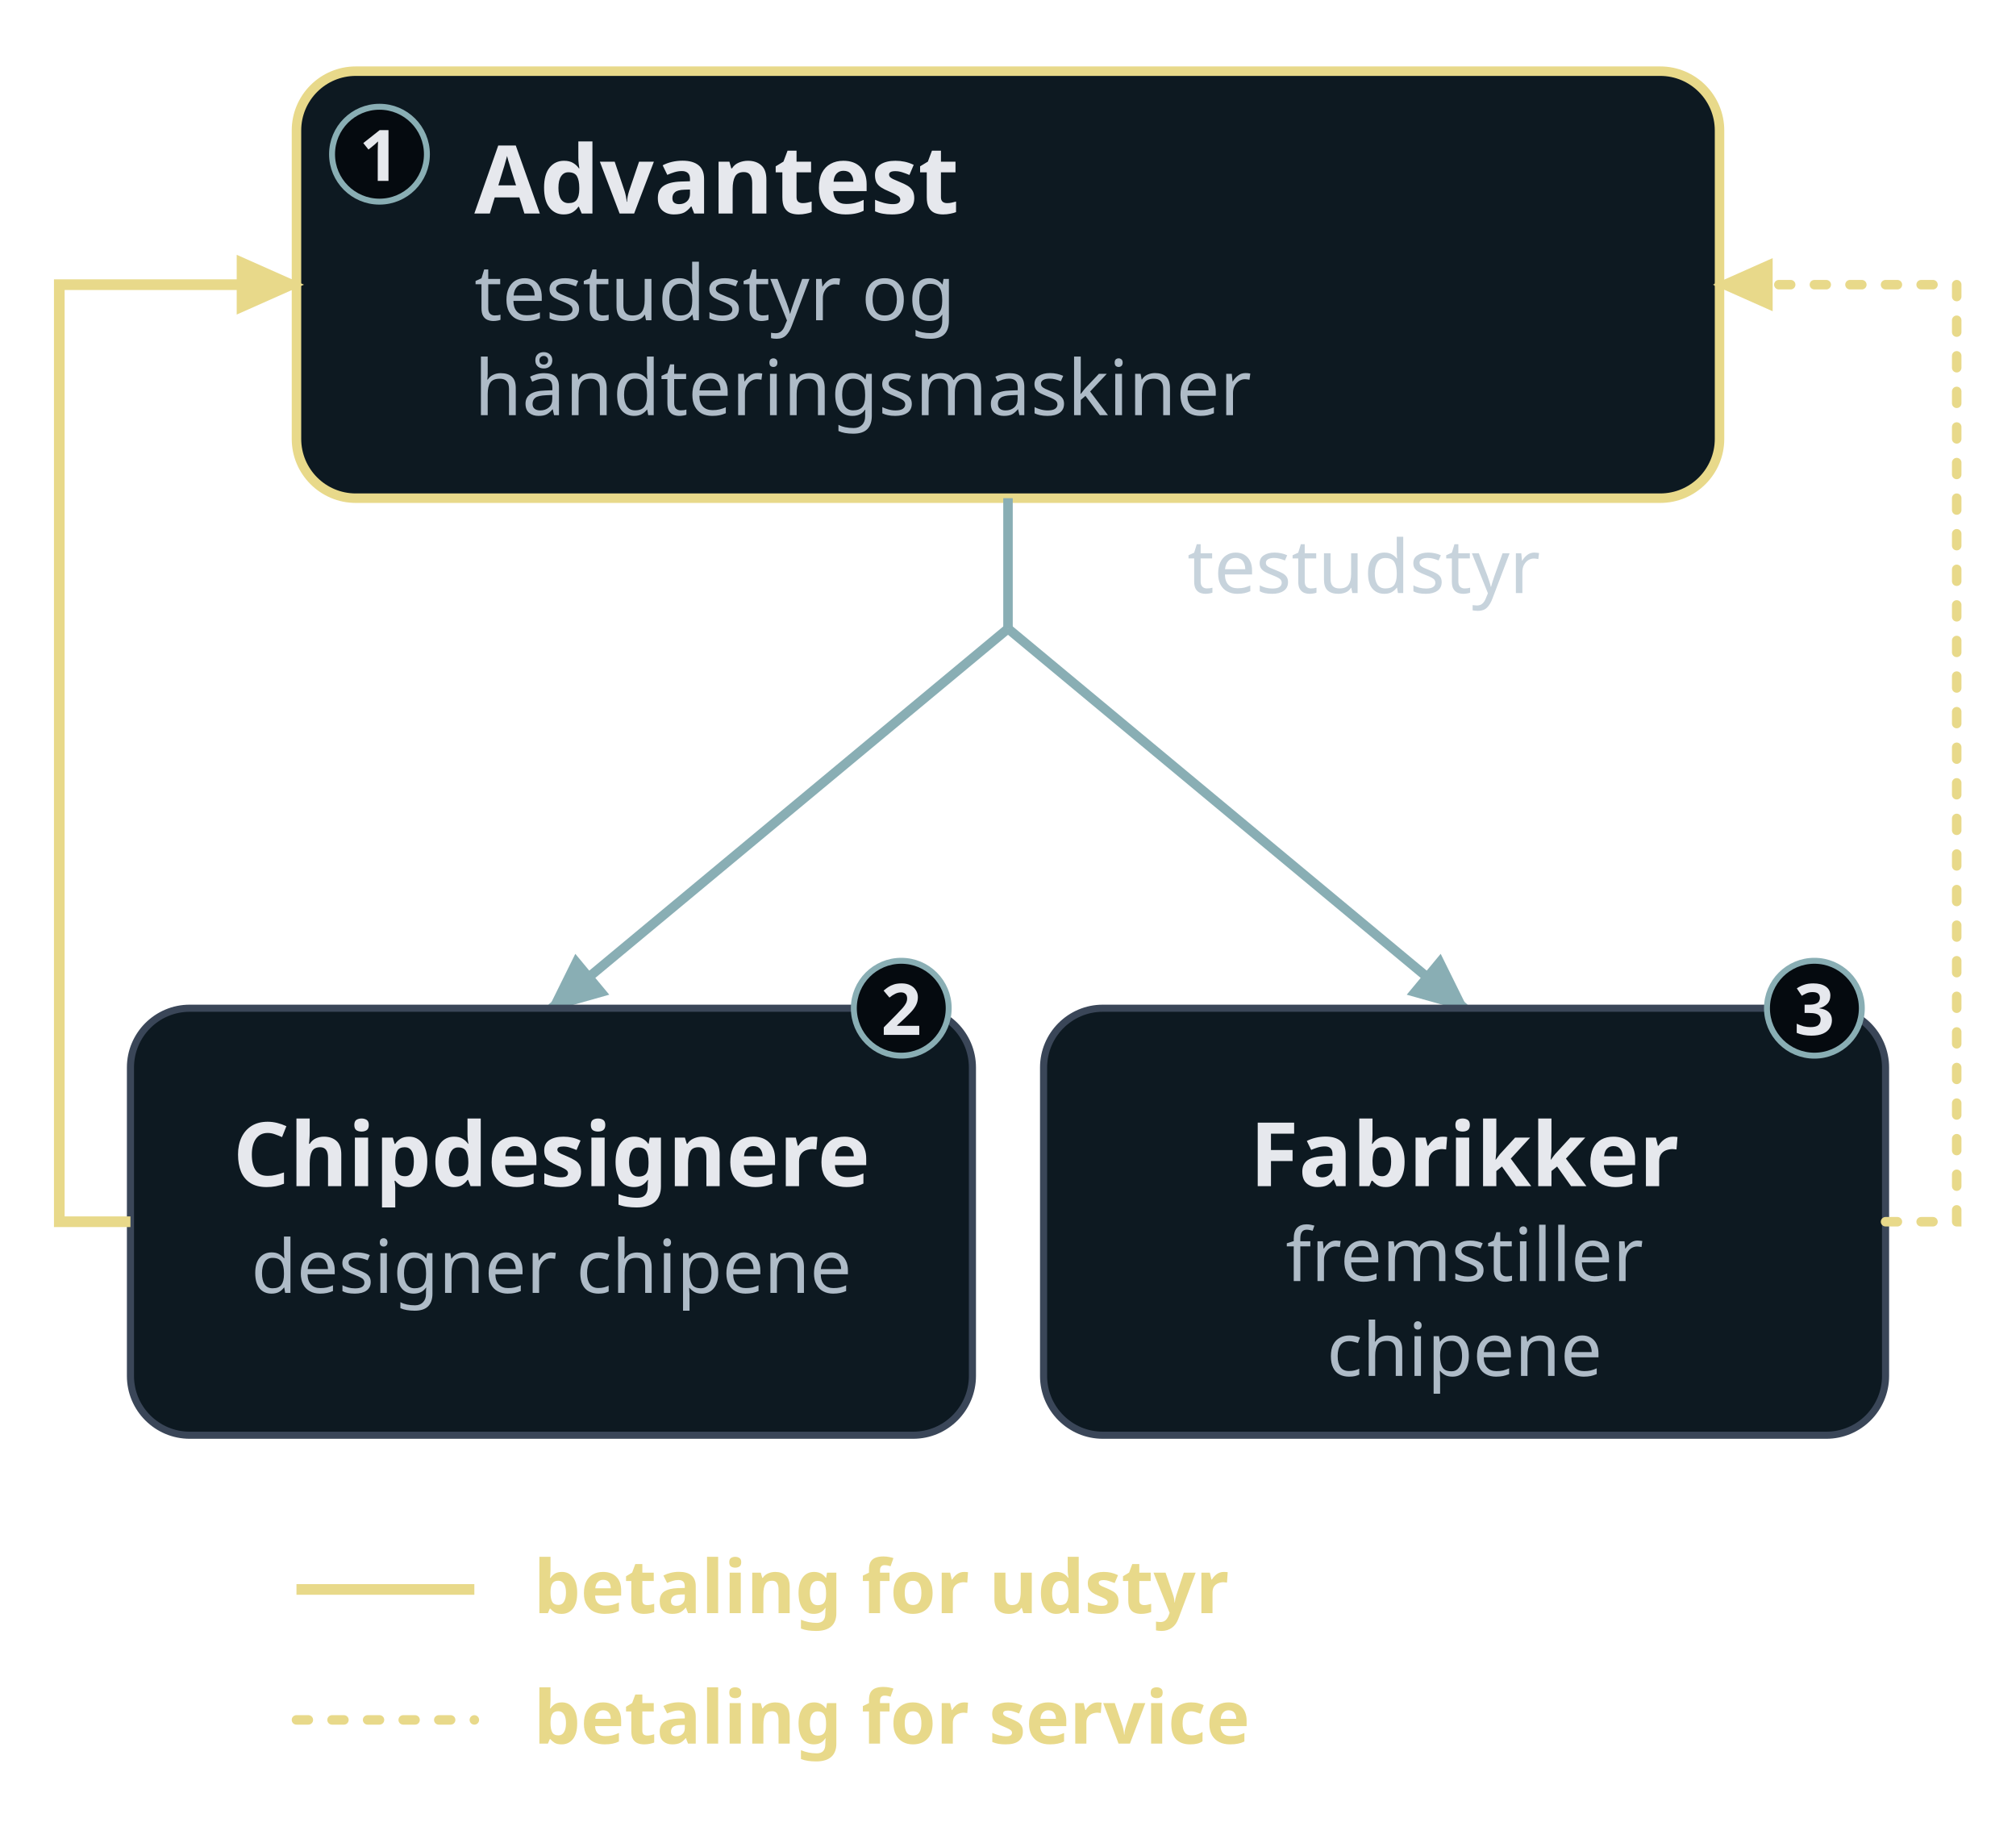
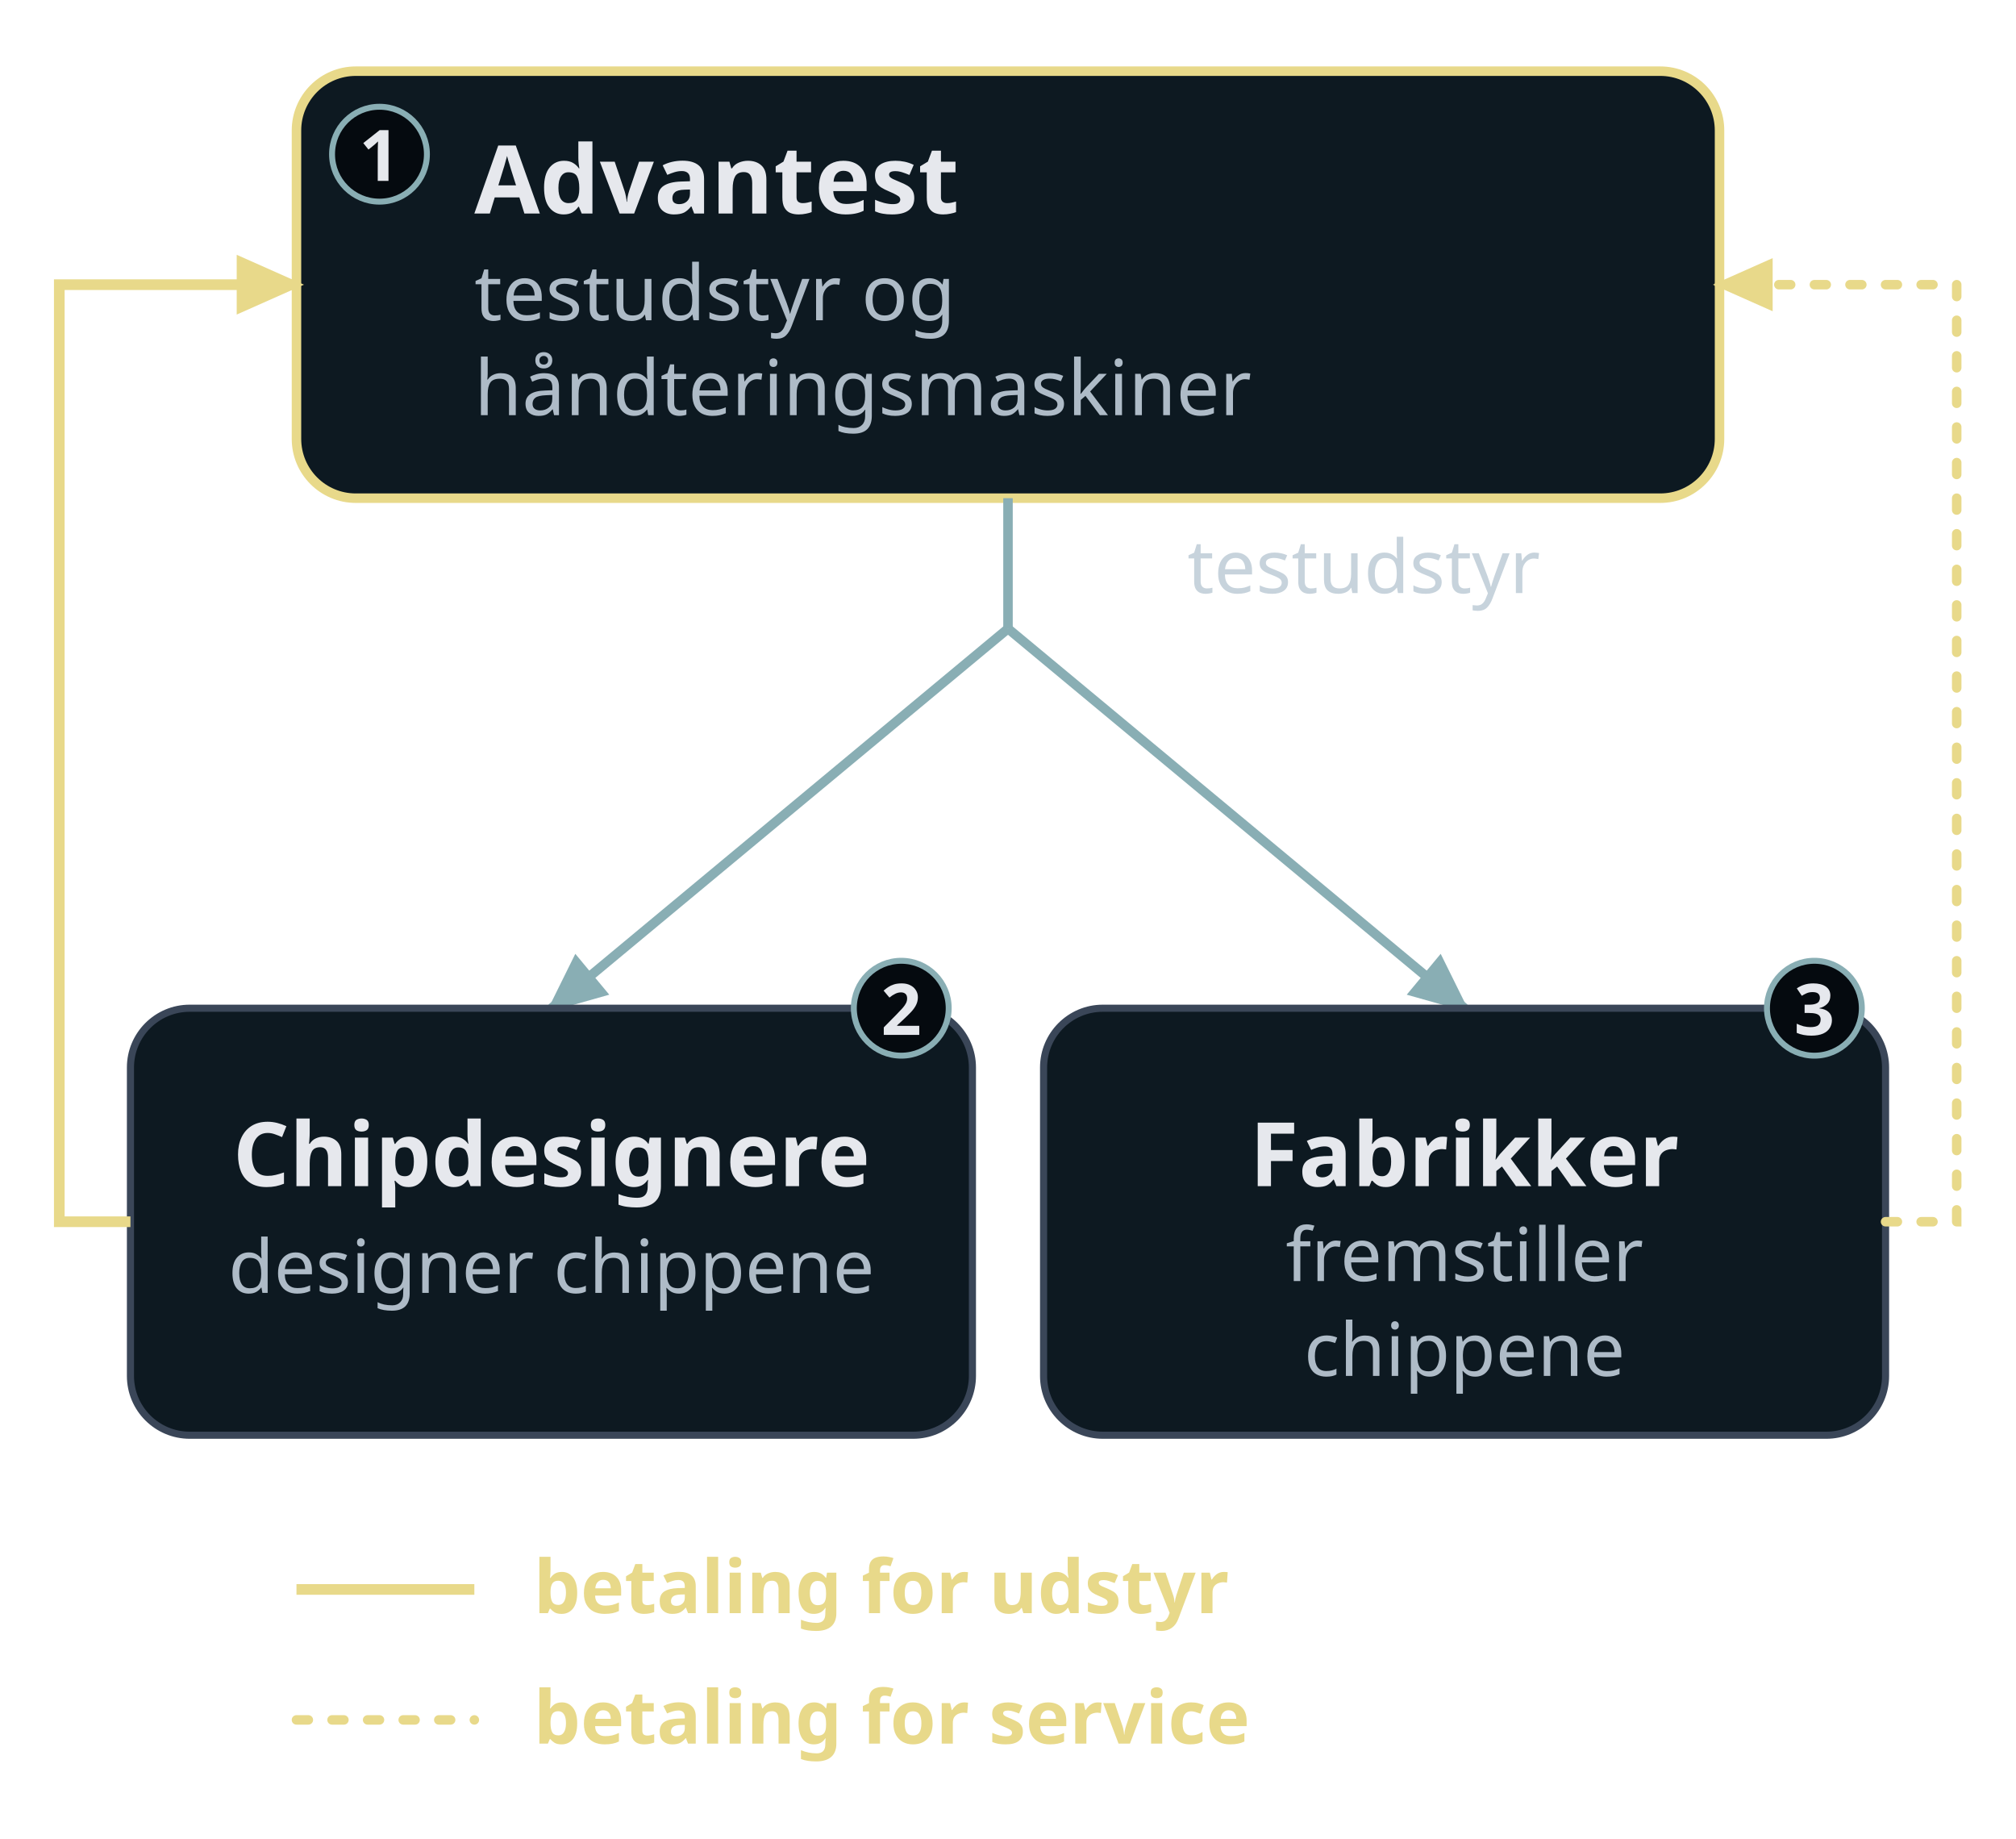
<svg xmlns="http://www.w3.org/2000/svg" class="cr-model cr-model-m" viewBox="0 0 340 310" role="img" aria-labelledby="cr-model-m-t">
  <defs>
    <marker id="cr-pil-m" viewBox="0 0 10 10" refX="8" refY="5" markerWidth="7" markerHeight="7" orient="auto-start-reverse">
      <path d="M0,1 L9,5 L0,9 z" fill="#89aeb4" />
    </marker>
    <marker id="cr-pil-gm" viewBox="0 0 10 10" refX="8" refY="5" markerWidth="7" markerHeight="7" orient="auto-start-reverse">
      <path d="M0,1 L9,5 L0,9 z" fill="#e8d98a" />
    </marker>
  </defs>
  <style>
.cr-model-m .t{font:600 15px "DM Sans",sans-serif;fill:#e6e8ed;text-anchor:middle}
.cr-model-m .ta{font:600 16px "DM Sans",sans-serif;fill:#e6e8ed;text-anchor:start}
.cr-model-m .s{font:400 12.5px "DM Sans",sans-serif;fill:#aebbc7;text-anchor:middle}
.cr-model-m .sa{font:400 13px "DM Sans",sans-serif;fill:#aebbc7;text-anchor:start}
.cr-model-m .pr{font:500 12.5px "DM Sans",sans-serif;fill:#c7d3dc;text-anchor:middle}
.cr-model-m .pg{font:600 12.5px "DM Sans",sans-serif;fill:#e8d98a;text-anchor:start}
.cr-model-m .k{fill:#0d1921;stroke:#3a4658;stroke-width:1.2}
.cr-model-m .l{fill:none;stroke:#89aeb4;stroke-width:1.6}
.cr-model-m .g1{fill:none;stroke:#e8d98a;stroke-width:1.8}
.cr-model-m .g2{fill:none;stroke:#e8d98a;stroke-width:1.6;stroke-dasharray:2 4;stroke-linecap:round}
.cr-model-m .nr{fill:#050a0f;stroke:#89aeb4;stroke-width:1}
.cr-model-m .nrt{font:600 12px "DM Sans",sans-serif;fill:#e6e8ed;text-anchor:middle}
</style>
  <rect class="k" x="50" y="12" width="240" height="72" rx="10" style="stroke:#e8d98a;stroke-width:1.6" />
  <circle class="nr" cx="64" cy="26" r="8" />
  <text class="nrt" x="64" y="30.5">1</text>
  <text class="ta" x="80" y="36">Advantest</text>
  <text class="sa" x="80" y="54">testudstyr og</text>
  <text class="sa" x="80" y="70">håndteringsmaskiner</text>
  <path class="l" d="M170,84 V106" />
  <text class="pr" x="230" y="100">testudstyr</text>
  <path class="l" d="M170,106 L93,170" marker-end="url(#cr-pil-m)" />
  <path class="l" d="M170,106 L247,170" marker-end="url(#cr-pil-m)" />
  <rect class="k" x="22" y="170" width="142" height="72" rx="10" />
  <circle class="nr" cx="152" cy="170" r="8" />
  <text class="nrt" x="152" y="174.5">2</text>
  <text class="t" x="93" y="200">Chipdesignere</text>
-   <text class="s" x="93" y="218">designer chipene</text>
+   <text class="s" x="93" y="218">designer chippene</text>
  <rect class="k" x="176" y="170" width="142" height="72" rx="10" />
  <circle class="nr" cx="306" cy="170" r="8" />
  <text class="nrt" x="306" y="174.5">3</text>
  <text class="t" x="247" y="200">Fabrikker</text>
  <text class="s" x="247" y="216">fremstiller</text>
-   <text class="s" x="247" y="232">chipene</text>
+   <text class="s" x="247" y="232">chippene</text>
  <path class="g1" d="M22,206 H10 V48 H50" marker-end="url(#cr-pil-gm)" />
  <path class="g2" d="M318,206 H330 V48 H290" marker-end="url(#cr-pil-gm)" />
  <line x1="50" x2="80" y1="268" y2="268" class="g1" />
  <text class="pg" x="90" y="272">betaling for udstyr</text>
  <line x1="50" x2="80" y1="290" y2="290" class="g2" />
  <text class="pg" x="90" y="294">betaling for service</text>
</svg>
